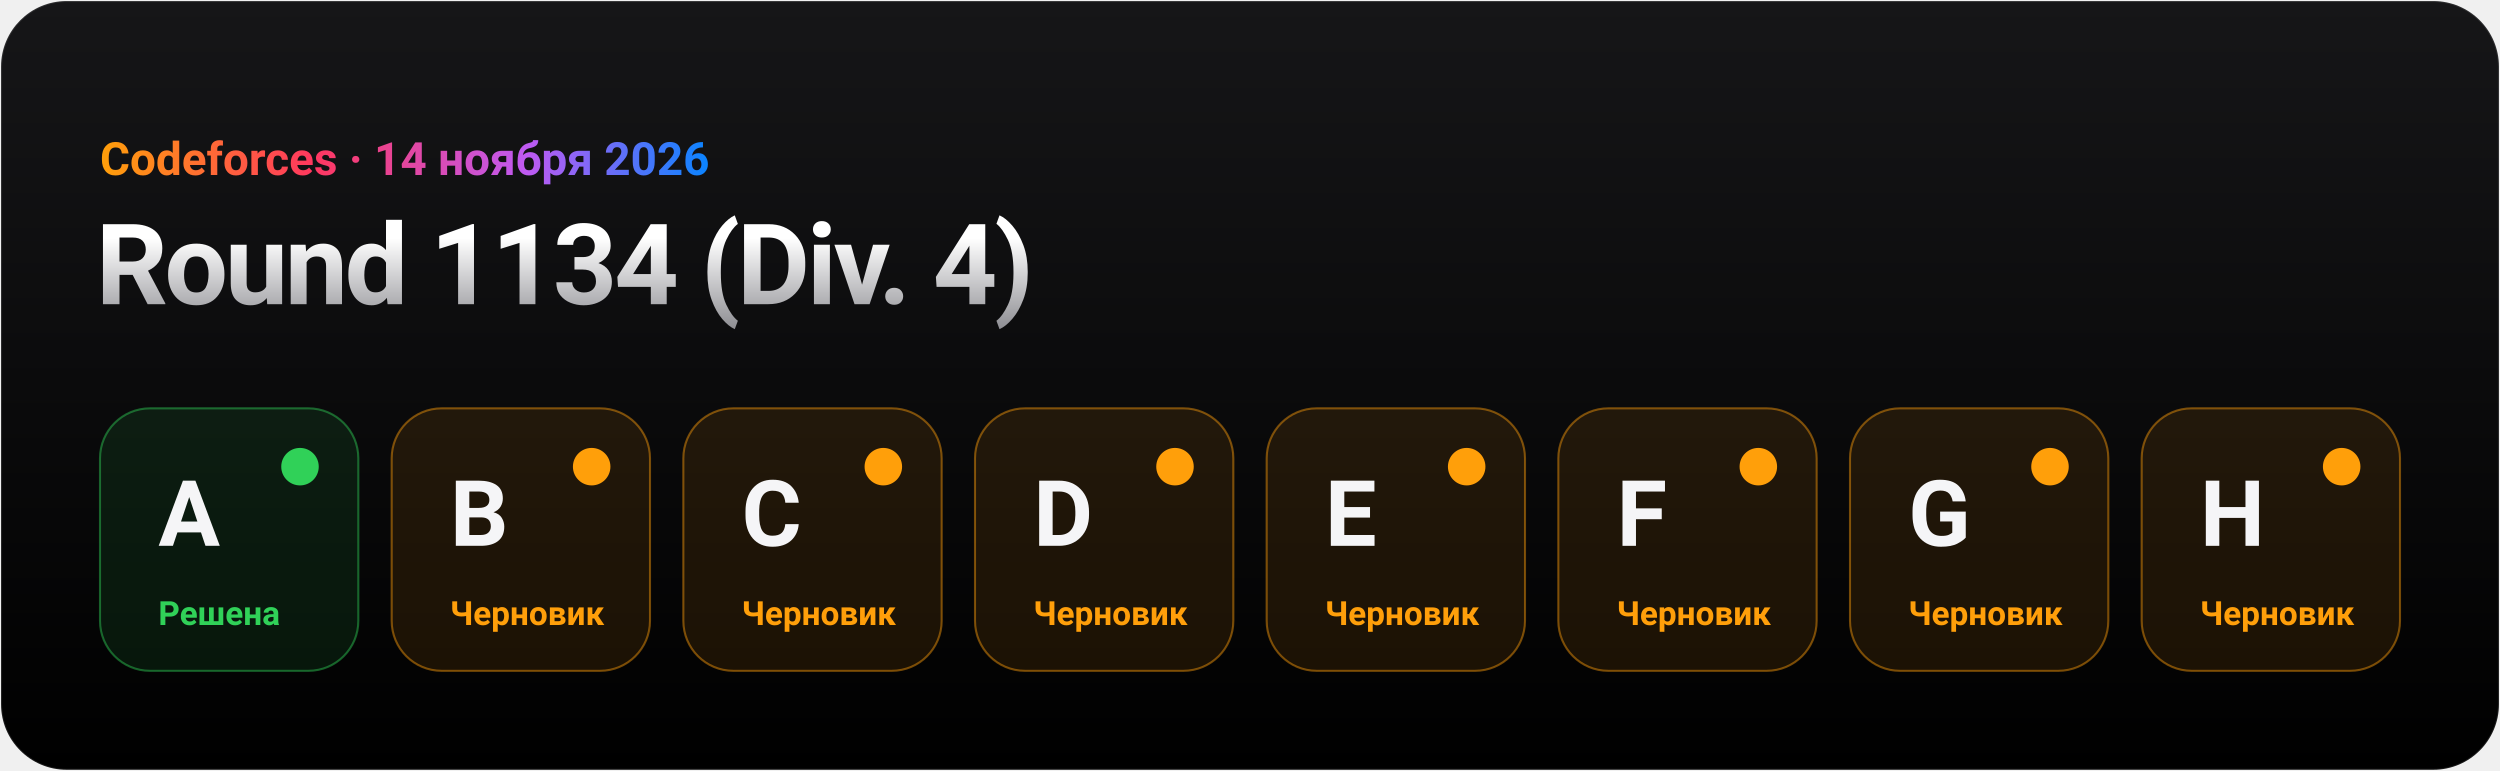
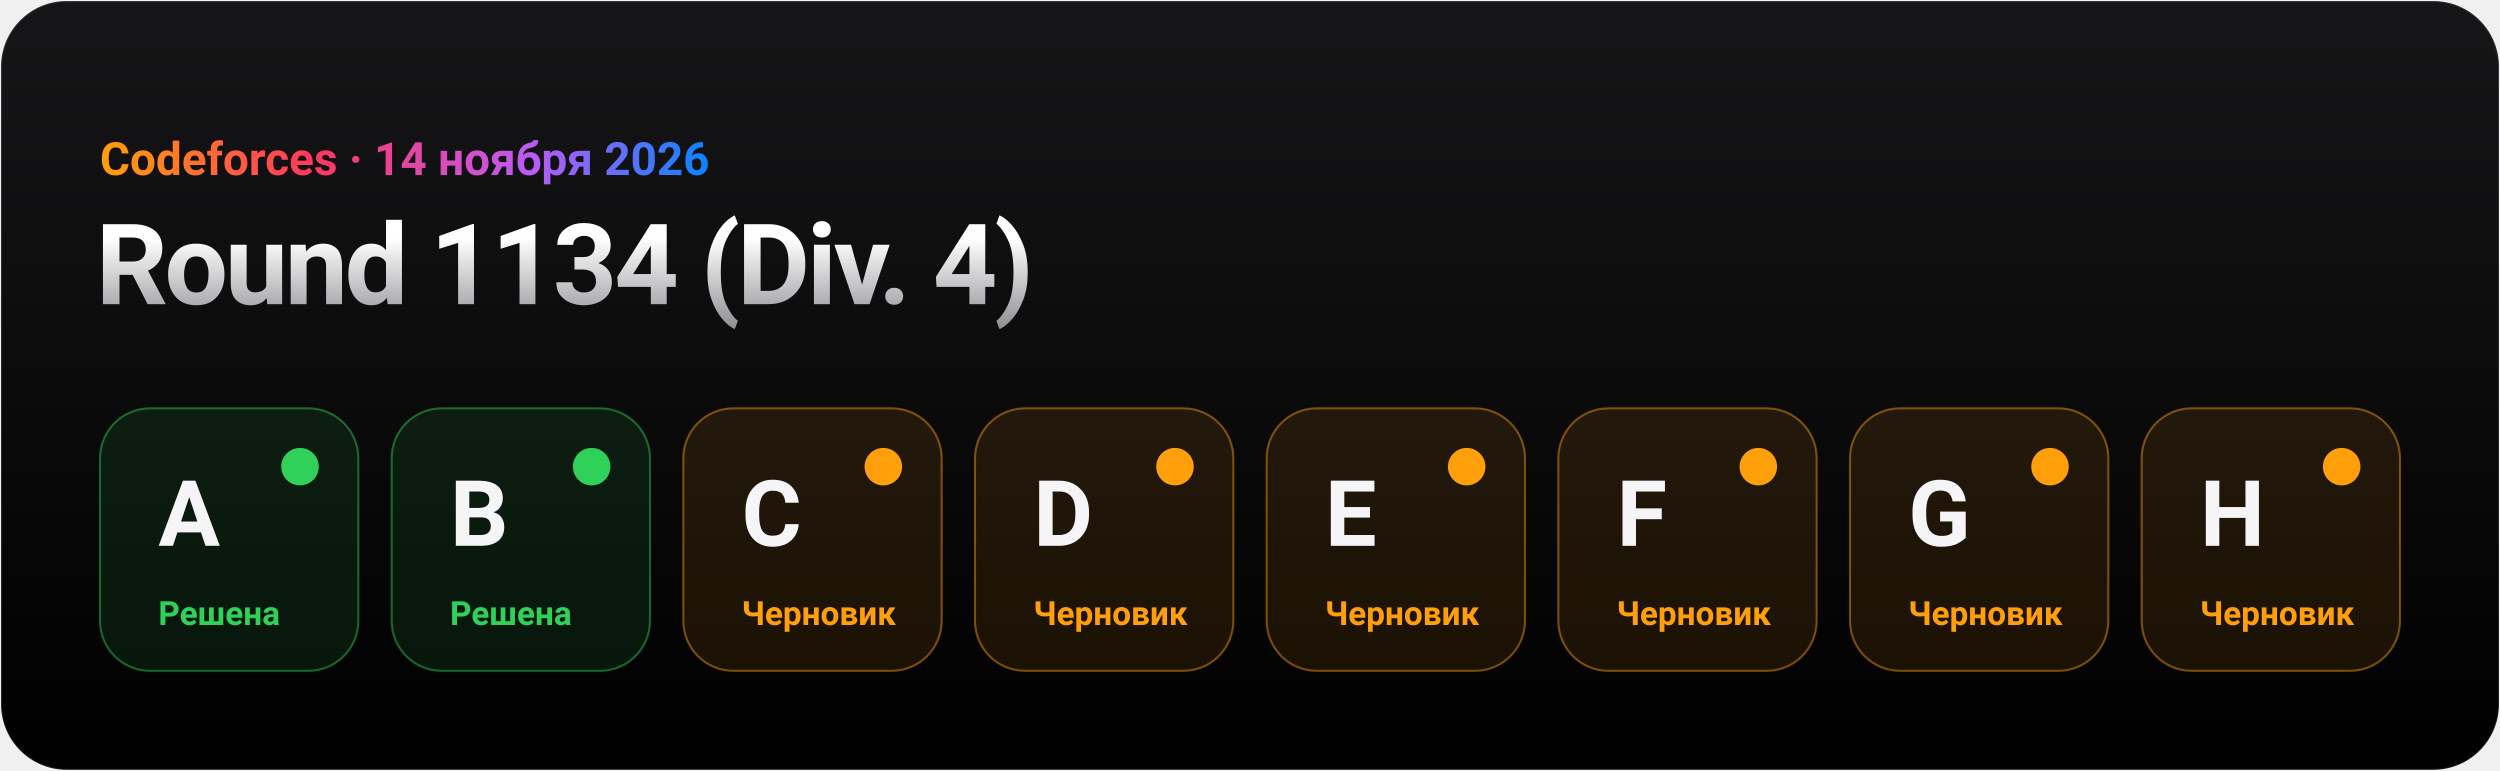
- <svg xmlns="http://www.w3.org/2000/svg" width="1200" height="370" viewBox="0 0 1200 370" role="img" aria-label="Codeforces Round 1134 (Div. 4), 14 ноября 2026: A — решена; B — черновик; C — черновик; D — черновик; E — черновик; F — черновик; G — черновик; H — черновик">
+ <svg xmlns="http://www.w3.org/2000/svg" width="1200" height="370" viewBox="0 0 1200 370" role="img" aria-label="Codeforces Round 1134 (Div. 4), 14 ноября 2026: A — решена; B — решена; C — черновик; D — черновик; E — черновик; F — черновик; G — черновик; H — черновик">
  <defs>
    <linearGradient id="tile" x1="0" y1="0" x2="0" y2="1">
      <stop offset="0" stop-color="#161618" />
      <stop offset="1" stop-color="#000000" />
    </linearGradient>
    <linearGradient id="titanium" x1="0" y1="0" x2="0" y2="1">
      <stop offset="0.2" stop-color="#ffffff" />
      <stop offset="1" stop-color="#8e8e93" />
    </linearGradient>
    <linearGradient id="ai" x1="0" y1="0" x2="1" y2="0">
      <stop offset="0" stop-color="#ff9f0a" />
      <stop offset="0.35" stop-color="#ff375f" />
      <stop offset="0.7" stop-color="#bf5af2" />
      <stop offset="1" stop-color="#0a84ff" />
    </linearGradient>
  </defs>
  <g font-family="-apple-system, BlinkMacSystemFont, 'SF Pro Display', 'Segoe UI', Roboto, Helvetica, Arial, sans-serif">
    <rect x="0.5" y="0.5" width="1199" height="369" rx="31.5" fill="url(#tile)" stroke="#ffffff" stroke-opacity="0.1" />
    <g font-weight="600">
      <text x="48" y="84" font-size="22" fill="url(#ai)">Codeforces · 14 ноября 2026</text>
      <text x="46" y="146" font-size="54" font-weight="700" letter-spacing="-1.5" fill="url(#titanium)">Round 1134 (Div. 4)</text>
      <g>
        <animate attributeName="opacity" values="0;0;1" keyTimes="0;0.00;1" dur="0.5s" fill="freeze" />
        <rect x="48.0" y="196" width="124.0" height="126" rx="24" fill="#30d158" fill-opacity="0.1" stroke="#30d158" stroke-opacity="0.45" />
        <text x="76.0" y="262" font-size="44" font-weight="700" fill="#f5f5f7">A</text>
        <circle cx="144.0" cy="224" r="9" fill="#30d158" />
        <text x="76.0" y="300" font-size="16" fill="#30d158">Решена</text>
      </g>
      <g>
        <animate attributeName="opacity" values="0;0;1" keyTimes="0;0.17;1" dur="0.6s" fill="freeze" />
-         <rect x="188.0" y="196" width="124.0" height="126" rx="24" fill="#ff9f0a" fill-opacity="0.1" stroke="#ff9f0a" stroke-opacity="0.45" />
+         <rect x="188.0" y="196" width="124.0" height="126" rx="24" fill="#30d158" fill-opacity="0.1" stroke="#30d158" stroke-opacity="0.45" />
        <text x="216.0" y="262" font-size="44" font-weight="700" fill="#f5f5f7">B</text>
-         <circle cx="284.0" cy="224" r="9" fill="#ff9f0a" />
-         <text x="216.0" y="300" font-size="16" fill="#ff9f0a">Черновик</text>
+         <circle cx="284.0" cy="224" r="9" fill="#30d158" />
+         <text x="216.0" y="300" font-size="16" fill="#30d158">Решена</text>
      </g>
      <g>
        <animate attributeName="opacity" values="0;0;1" keyTimes="0;0.29;1" dur="0.7s" fill="freeze" />
        <rect x="328.0" y="196" width="124.0" height="126" rx="24" fill="#ff9f0a" fill-opacity="0.1" stroke="#ff9f0a" stroke-opacity="0.45" />
        <text x="356.0" y="262" font-size="44" font-weight="700" fill="#f5f5f7">C</text>
        <circle cx="424.0" cy="224" r="9" fill="#ff9f0a" />
        <text x="356.0" y="300" font-size="16" fill="#ff9f0a">Черновик</text>
      </g>
      <g>
        <animate attributeName="opacity" values="0;0;1" keyTimes="0;0.38;1" dur="0.8s" fill="freeze" />
        <rect x="468.0" y="196" width="124.0" height="126" rx="24" fill="#ff9f0a" fill-opacity="0.1" stroke="#ff9f0a" stroke-opacity="0.45" />
        <text x="496.0" y="262" font-size="44" font-weight="700" fill="#f5f5f7">D</text>
        <circle cx="564.0" cy="224" r="9" fill="#ff9f0a" />
        <text x="496.0" y="300" font-size="16" fill="#ff9f0a">Черновик</text>
      </g>
      <g>
        <animate attributeName="opacity" values="0;0;1" keyTimes="0;0.44;1" dur="0.9s" fill="freeze" />
        <rect x="608.0" y="196" width="124.0" height="126" rx="24" fill="#ff9f0a" fill-opacity="0.1" stroke="#ff9f0a" stroke-opacity="0.45" />
        <text x="636.0" y="262" font-size="44" font-weight="700" fill="#f5f5f7">E</text>
        <circle cx="704.0" cy="224" r="9" fill="#ff9f0a" />
        <text x="636.0" y="300" font-size="16" fill="#ff9f0a">Черновик</text>
      </g>
      <g>
        <animate attributeName="opacity" values="0;0;1" keyTimes="0;0.50;1" dur="1.0s" fill="freeze" />
        <rect x="748.0" y="196" width="124.0" height="126" rx="24" fill="#ff9f0a" fill-opacity="0.1" stroke="#ff9f0a" stroke-opacity="0.45" />
        <text x="776.0" y="262" font-size="44" font-weight="700" fill="#f5f5f7">F</text>
        <circle cx="844.0" cy="224" r="9" fill="#ff9f0a" />
        <text x="776.0" y="300" font-size="16" fill="#ff9f0a">Черновик</text>
      </g>
      <g>
        <animate attributeName="opacity" values="0;0;1" keyTimes="0;0.55;1" dur="1.1s" fill="freeze" />
        <rect x="888.0" y="196" width="124.0" height="126" rx="24" fill="#ff9f0a" fill-opacity="0.1" stroke="#ff9f0a" stroke-opacity="0.45" />
        <text x="916.0" y="262" font-size="44" font-weight="700" fill="#f5f5f7">G</text>
        <circle cx="984.0" cy="224" r="9" fill="#ff9f0a" />
        <text x="916.0" y="300" font-size="16" fill="#ff9f0a">Черновик</text>
      </g>
      <g>
        <animate attributeName="opacity" values="0;0;1" keyTimes="0;0.58;1" dur="1.2s" fill="freeze" />
        <rect x="1028.0" y="196" width="124.0" height="126" rx="24" fill="#ff9f0a" fill-opacity="0.1" stroke="#ff9f0a" stroke-opacity="0.45" />
        <text x="1056.0" y="262" font-size="44" font-weight="700" fill="#f5f5f7">H</text>
        <circle cx="1124.0" cy="224" r="9" fill="#ff9f0a" />
        <text x="1056.0" y="300" font-size="16" fill="#ff9f0a">Черновик</text>
      </g>
    </g>
  </g>
</svg>
